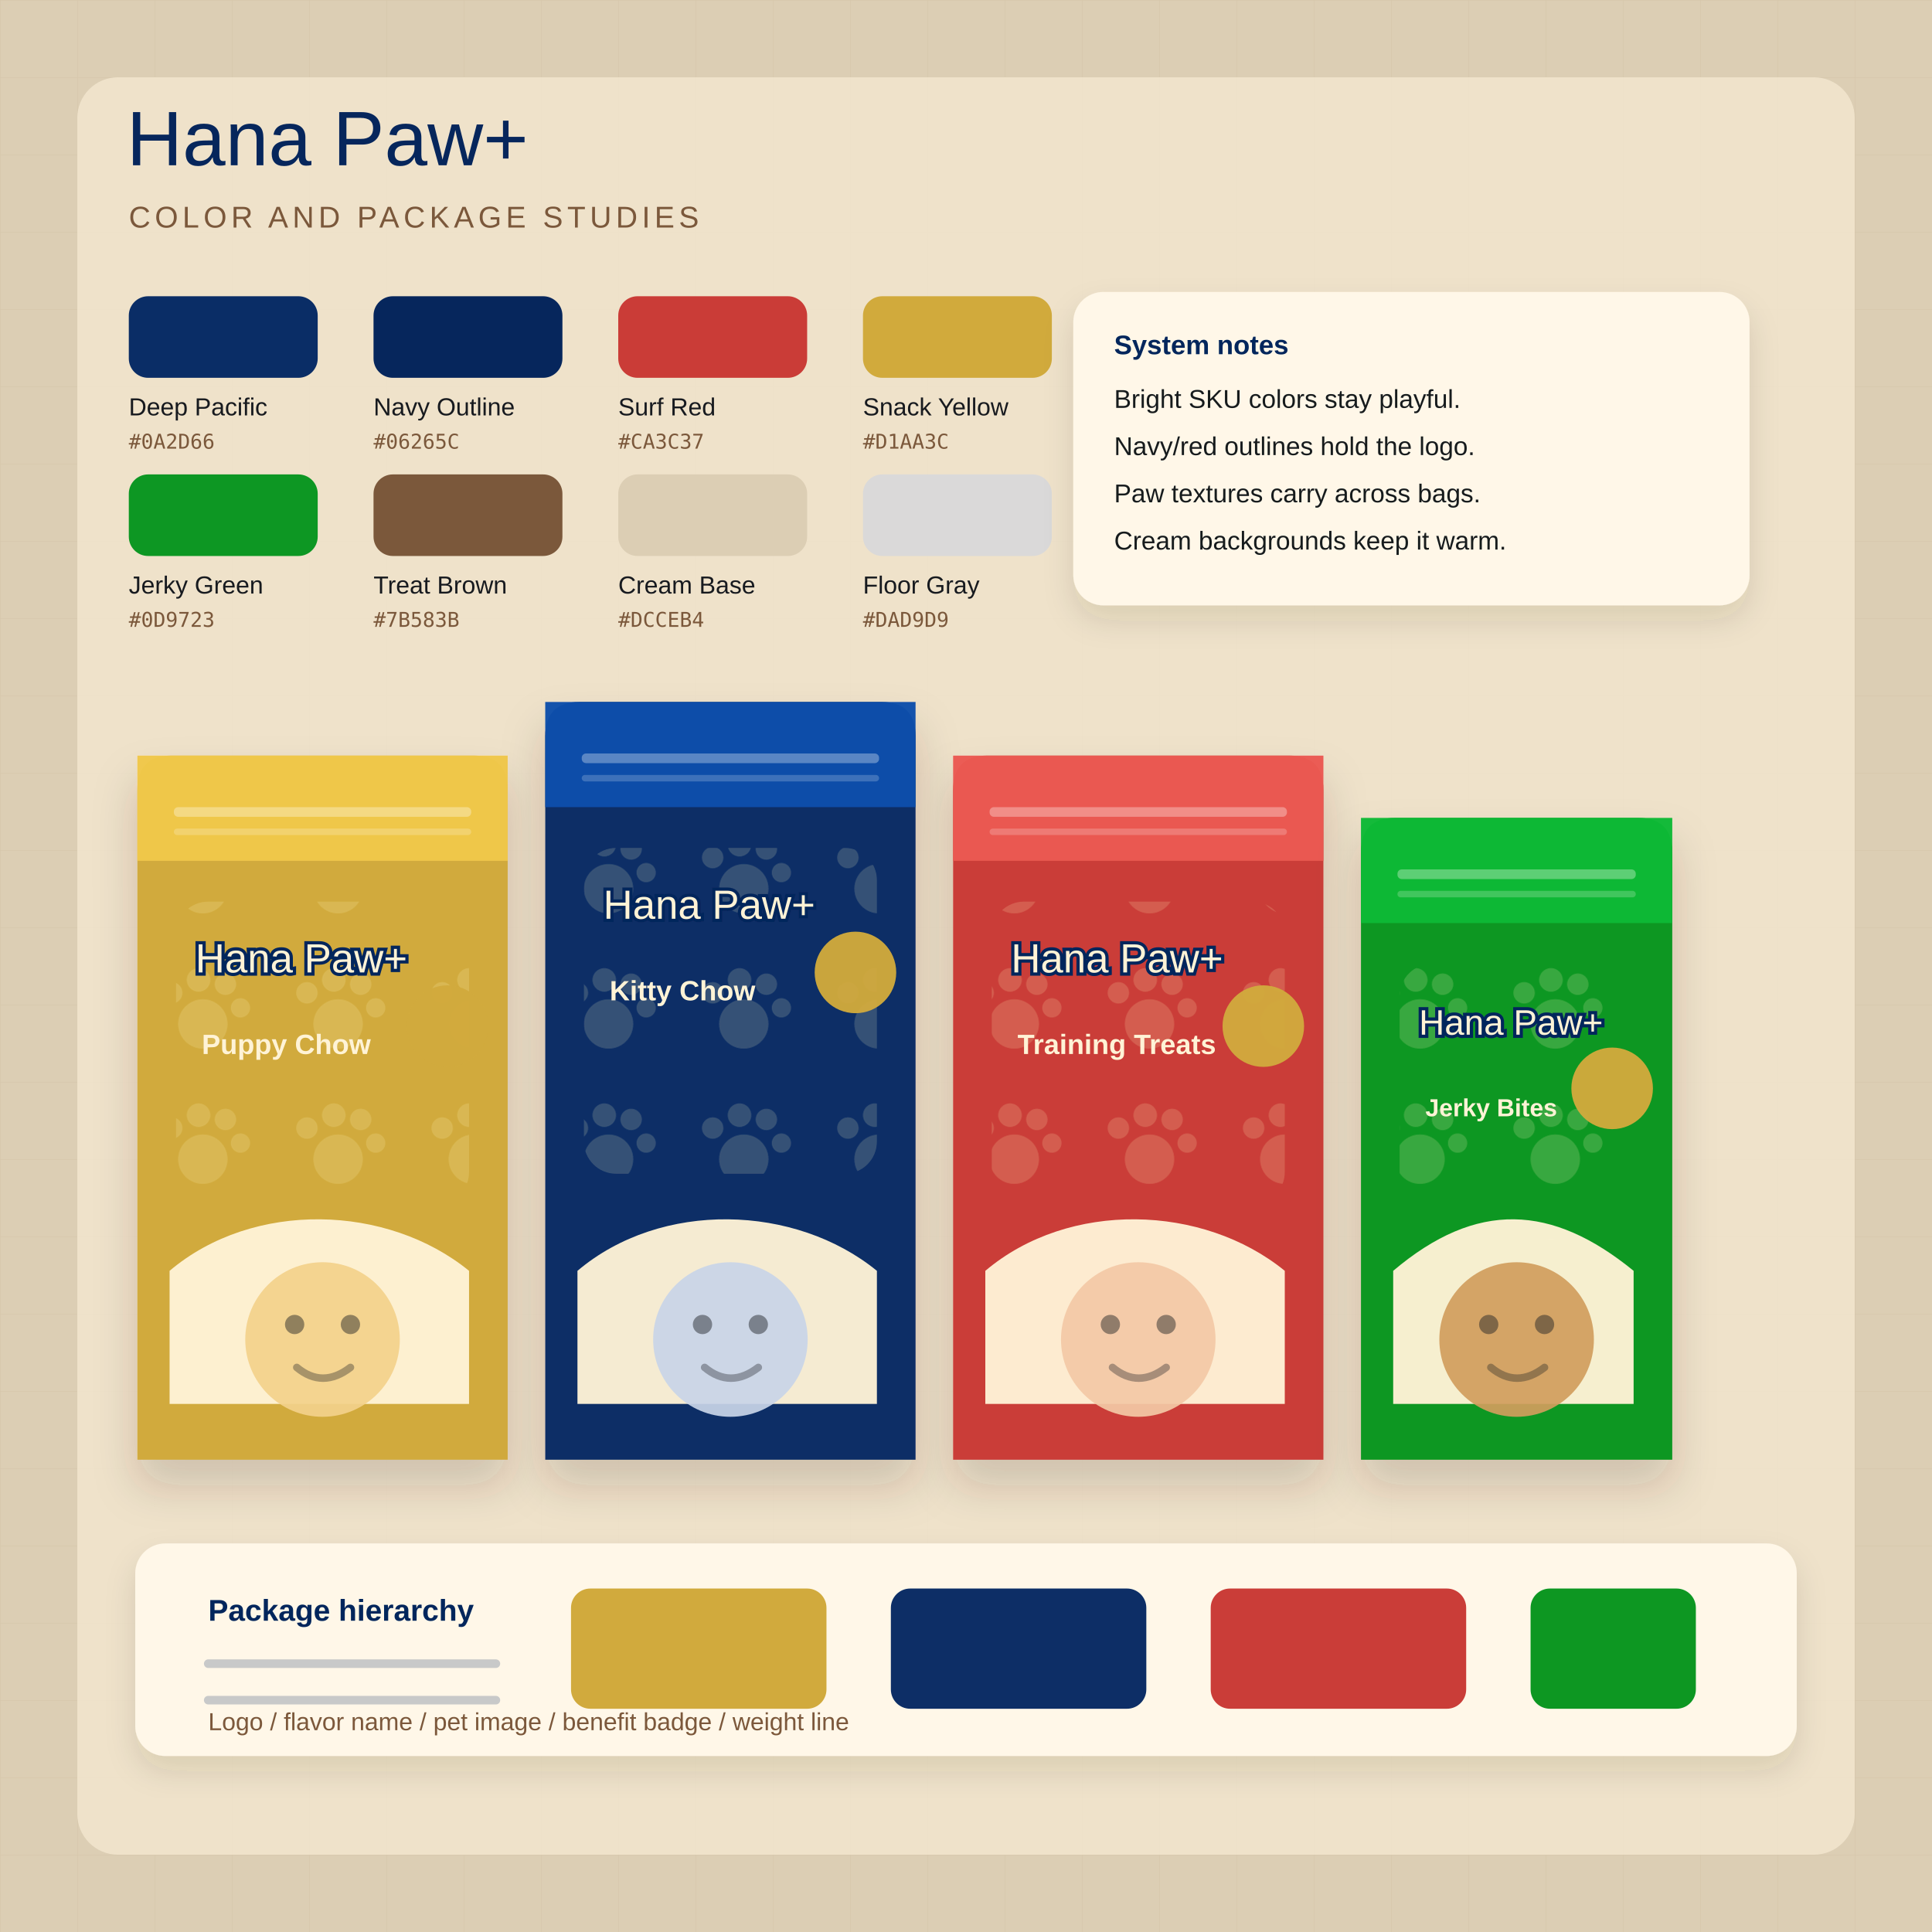
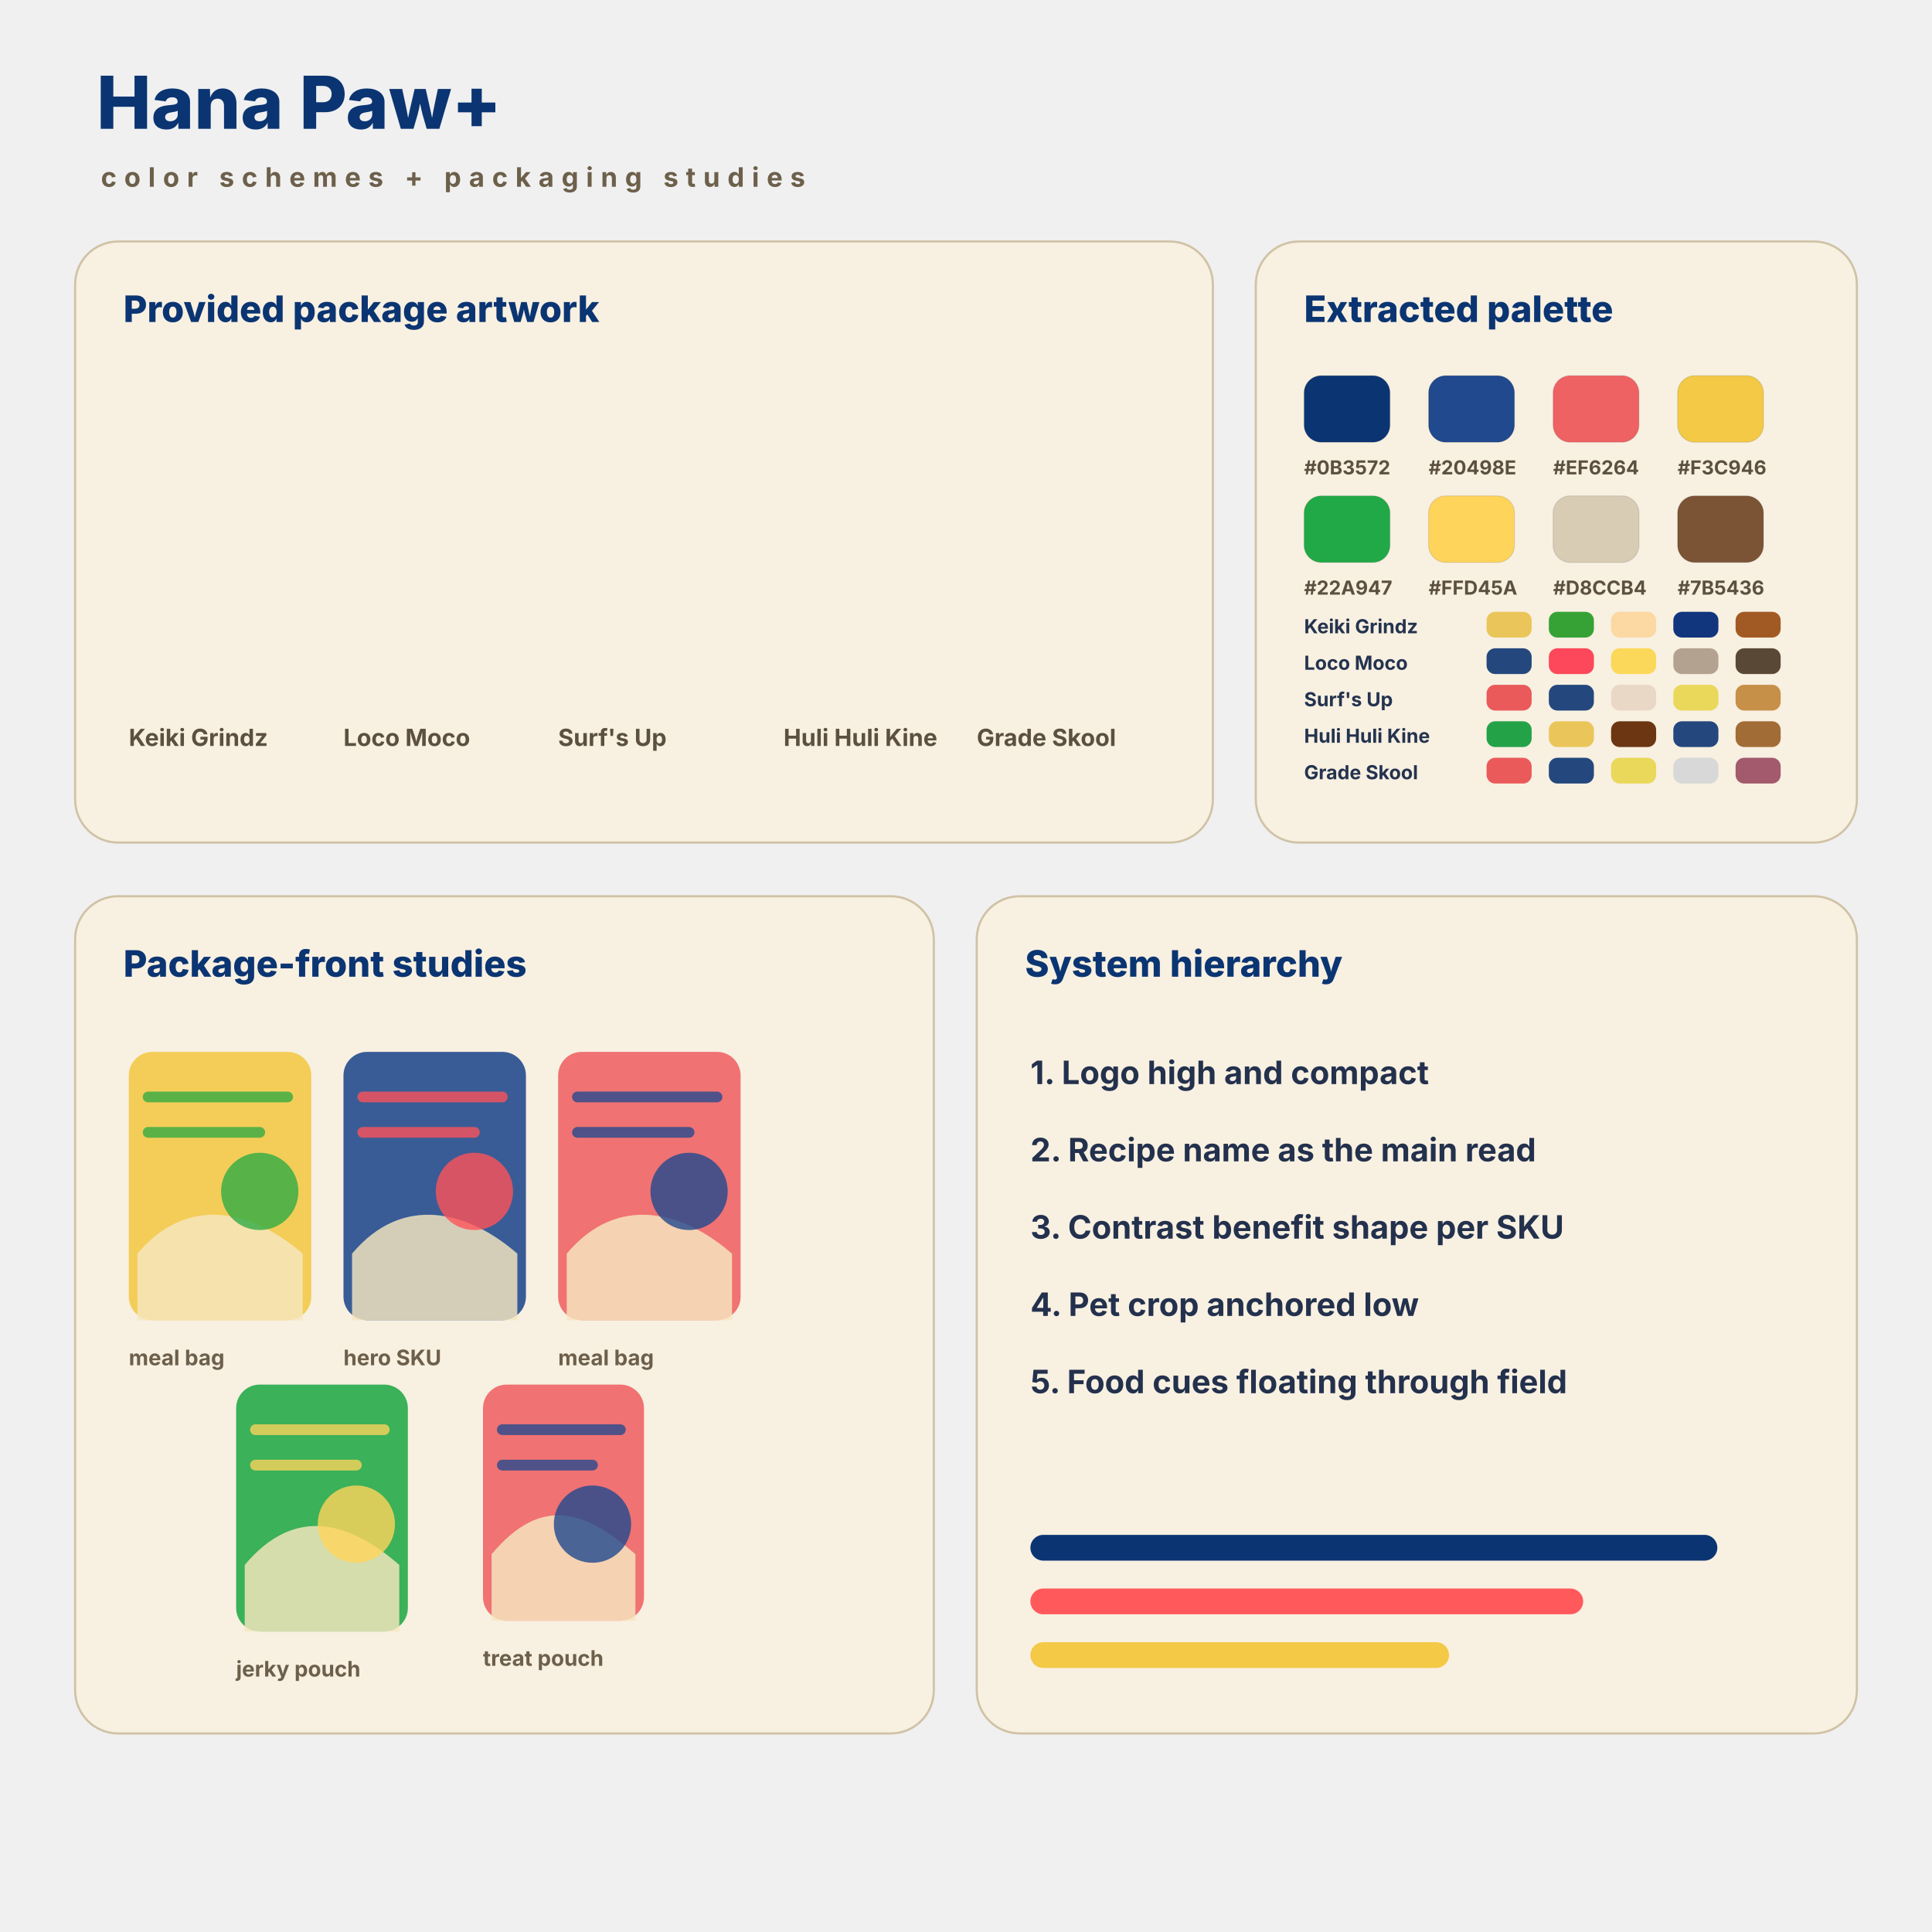
<svg xmlns="http://www.w3.org/2000/svg" width="1800" height="1800" viewBox="0 0 1800 1800">
-   <defs>
-     <filter id="softShadow" x="-20%" y="-20%" width="140%" height="150%">
-       <feDropShadow dx="0" dy="24" stdDeviation="20" flood-color="#3a2a1e" flood-opacity="0.18" />
-     </filter>
-     <filter id="paperShadow" x="-20%" y="-20%" width="140%" height="140%">
-       <feDropShadow dx="0" dy="14" stdDeviation="14" flood-color="#3a2a1e" flood-opacity="0.12" />
-     </filter>
-     <pattern id="paw-puppy" width="126" height="126" patternUnits="userSpaceOnUse">
-       <circle cx="63" cy="72" r="23" fill="#FFF6BD" opacity="0.18" />
-       <circle cx="34" cy="43" r="10" fill="#FFF6BD" opacity="0.18" />
-       <circle cx="59" cy="31" r="11" fill="#FFF6BD" opacity="0.18" />
-       <circle cx="84" cy="35" r="10" fill="#FFF6BD" opacity="0.18" />
-       <circle cx="98" cy="57" r="9" fill="#FFF6BD" opacity="0.18" />
-     </pattern>
-     <pattern id="paw-kitty" width="126" height="126" patternUnits="userSpaceOnUse">
-       <circle cx="63" cy="72" r="23" fill="#FFF6BD" opacity="0.18" />
-       <circle cx="34" cy="43" r="10" fill="#FFF6BD" opacity="0.18" />
-       <circle cx="59" cy="31" r="11" fill="#FFF6BD" opacity="0.18" />
-       <circle cx="84" cy="35" r="10" fill="#FFF6BD" opacity="0.18" />
-       <circle cx="98" cy="57" r="9" fill="#FFF6BD" opacity="0.18" />
-     </pattern>
-     <pattern id="paw-treats" width="126" height="126" patternUnits="userSpaceOnUse">
-       <circle cx="63" cy="72" r="23" fill="#FFF6BD" opacity="0.18" />
-       <circle cx="34" cy="43" r="10" fill="#FFF6BD" opacity="0.18" />
-       <circle cx="59" cy="31" r="11" fill="#FFF6BD" opacity="0.18" />
-       <circle cx="84" cy="35" r="10" fill="#FFF6BD" opacity="0.18" />
-       <circle cx="98" cy="57" r="9" fill="#FFF6BD" opacity="0.18" />
-     </pattern>
-     <pattern id="paw-jerky" width="126" height="126" patternUnits="userSpaceOnUse">
-       <circle cx="63" cy="72" r="23" fill="#FFF6BD" opacity="0.18" />
-       <circle cx="34" cy="43" r="10" fill="#FFF6BD" opacity="0.18" />
-       <circle cx="59" cy="31" r="11" fill="#FFF6BD" opacity="0.18" />
-       <circle cx="84" cy="35" r="10" fill="#FFF6BD" opacity="0.18" />
-       <circle cx="98" cy="57" r="9" fill="#FFF6BD" opacity="0.18" />
-     </pattern>
-     <pattern id="grid" width="72" height="72" patternUnits="userSpaceOnUse">
-       <path d="M72 0H0V72" fill="none" stroke="#bda986" stroke-width="1" opacity="0.18" />
-     </pattern>
-   </defs>
-   <rect width="1800" height="1800" fill="#DCCEB4" />
-   <rect width="1800" height="1800" fill="url(#grid)" />
-   <rect x="72" y="72" width="1656" height="1656" rx="38" fill="#F3E7D0" opacity="0.82" />
-   <text x="118" y="154" font-family="Arial Black, Arial, sans-serif" font-size="72" fill="#06265C">Hana Paw+</text>
-   <text x="120" y="212" font-family="Arial, sans-serif" font-size="28" letter-spacing="4" fill="#7B583B">COLOR AND PACKAGE STUDIES</text>
-   <g transform="translate(120 276)">
-     <g transform="translate(0 0)">
-       <rect width="176" height="76" rx="18" fill="#0A2D66" />
-       <text x="0" y="111" font-family="Arial, sans-serif" font-size="23" fill="#171A1F">Deep Pacific</text>
-       <text x="0" y="142" font-family="IBM Plex Mono, Menlo, monospace" font-size="19" fill="#7B583B">#0A2D66</text>
-     </g>
-     <g transform="translate(228 0)">
-       <rect width="176" height="76" rx="18" fill="#06265C" />
-       <text x="0" y="111" font-family="Arial, sans-serif" font-size="23" fill="#171A1F">Navy Outline</text>
-       <text x="0" y="142" font-family="IBM Plex Mono, Menlo, monospace" font-size="19" fill="#7B583B">#06265C</text>
-     </g>
-     <g transform="translate(456 0)">
-       <rect width="176" height="76" rx="18" fill="#CA3C37" />
-       <text x="0" y="111" font-family="Arial, sans-serif" font-size="23" fill="#171A1F">Surf Red</text>
-       <text x="0" y="142" font-family="IBM Plex Mono, Menlo, monospace" font-size="19" fill="#7B583B">#CA3C37</text>
-     </g>
-     <g transform="translate(684 0)">
-       <rect width="176" height="76" rx="18" fill="#D1AA3C" />
-       <text x="0" y="111" font-family="Arial, sans-serif" font-size="23" fill="#171A1F">Snack Yellow</text>
-       <text x="0" y="142" font-family="IBM Plex Mono, Menlo, monospace" font-size="19" fill="#7B583B">#D1AA3C</text>
-     </g>
-     <g transform="translate(0 166)">
-       <rect width="176" height="76" rx="18" fill="#0D9723" />
-       <text x="0" y="111" font-family="Arial, sans-serif" font-size="23" fill="#171A1F">Jerky Green</text>
-       <text x="0" y="142" font-family="IBM Plex Mono, Menlo, monospace" font-size="19" fill="#7B583B">#0D9723</text>
-     </g>
-     <g transform="translate(228 166)">
-       <rect width="176" height="76" rx="18" fill="#7B583B" />
-       <text x="0" y="111" font-family="Arial, sans-serif" font-size="23" fill="#171A1F">Treat Brown</text>
-       <text x="0" y="142" font-family="IBM Plex Mono, Menlo, monospace" font-size="19" fill="#7B583B">#7B583B</text>
-     </g>
-     <g transform="translate(456 166)">
-       <rect width="176" height="76" rx="18" fill="#DCCEB4" />
-       <text x="0" y="111" font-family="Arial, sans-serif" font-size="23" fill="#171A1F">Cream Base</text>
-       <text x="0" y="142" font-family="IBM Plex Mono, Menlo, monospace" font-size="19" fill="#7B583B">#DCCEB4</text>
-     </g>
-     <g transform="translate(684 166)">
-       <rect width="176" height="76" rx="18" fill="#DAD9D9" />
-       <text x="0" y="111" font-family="Arial, sans-serif" font-size="23" fill="#171A1F">Floor Gray</text>
-       <text x="0" y="142" font-family="IBM Plex Mono, Menlo, monospace" font-size="19" fill="#7B583B">#DAD9D9</text>
-     </g>
-   </g>
-   <g transform="translate(1000 272)" filter="url(#paperShadow)">
-     <rect x="0" y="0" width="630" height="292" rx="28" fill="#FFF7E8" />
-     <text x="38" y="58" font-family="Arial, sans-serif" font-size="25" font-weight="700" fill="#06265C">System notes</text>
-     <text x="38" y="108" font-family="Arial, sans-serif" font-size="24" fill="#171A1F">Bright SKU colors stay playful.</text>
-     <text x="38" y="152" font-family="Arial, sans-serif" font-size="24" fill="#171A1F">Navy/red outlines hold the logo.</text>
-     <text x="38" y="196" font-family="Arial, sans-serif" font-size="24" fill="#171A1F">Paw textures carry across bags.</text>
-     <text x="38" y="240" font-family="Arial, sans-serif" font-size="24" fill="#171A1F">Cream backgrounds keep it warm.</text>
-   </g>
-   <g filter="url(#softShadow)">
-     <path d="M160,704 H441 Q473,704 473,736 V1360 H128 V736 Q128,704 160,704Z" fill="#D1AA3C" />
-     <rect x="128" y="704" width="345" height="98" fill="#F0C74A" opacity="0.97" />
-     <rect x="162" y="752" width="277" height="9" rx="4" fill="#fff" opacity="0.32" />
-     <rect x="162" y="772" width="277" height="6" rx="3" fill="#fff" opacity="0.20" />
-     <rect x="164" y="840" width="273" height="282.08" rx="30" fill="url(#paw-puppy)" />
-     <text x="182" y="906" font-family="Arial Black, Arial, sans-serif" font-size="38" fill="#FFF3D6" stroke="#06265C" stroke-width="6" paint-order="stroke">Hana Paw+</text>
-     <text x="188" y="982" font-family="Arial, sans-serif" font-size="26" font-weight="700" fill="#FFF3D6">Puppy Chow</text>
-     <circle cx="417" cy="956" r="38" fill="#D1AA3C" opacity="0.96" />
-     <path d="M158,1184 C236,1118 361,1122 437,1184 L437,1308 H158Z" fill="#FFF3D6" opacity="0.96" />
-     <circle cx="300.5" cy="1248" r="72" fill="#F3D18B" opacity="0.92" />
-     <circle cx="274.5" cy="1234" r="9" fill="#171A1F" opacity="0.45" />
-     <circle cx="326.5" cy="1234" r="9" fill="#171A1F" opacity="0.45" />
-     <path d="M276.5,1274 Q300.5,1294 326.5,1274" fill="none" stroke="#171A1F" stroke-width="7" stroke-linecap="round" opacity="0.35" />
-   </g>
-   <g filter="url(#softShadow)">
-     <path d="M540,654 H821 Q853,654 853,686 V1360 H508 V686 Q508,654 540,654Z" fill="#0A2D66" />
-     <rect x="508" y="654" width="345" height="98" fill="#0D4FAB" opacity="0.97" />
-     <rect x="542" y="702" width="277" height="9" rx="4" fill="#fff" opacity="0.32" />
-     <rect x="542" y="722" width="277" height="6" rx="3" fill="#fff" opacity="0.20" />
-     <rect x="544" y="790" width="273" height="303.58" rx="30" fill="url(#paw-kitty)" />
-     <text x="562" y="856" font-family="Arial Black, Arial, sans-serif" font-size="38" fill="#FFF3D6" stroke="#06265C" stroke-width="6" paint-order="stroke">Hana Paw+</text>
-     <text x="568" y="932" font-family="Arial, sans-serif" font-size="26" font-weight="700" fill="#FFF3D6">Kitty Chow</text>
-     <circle cx="797" cy="906" r="38" fill="#D1AA3C" opacity="0.96" />
-     <path d="M538,1184 C616,1118 741,1122 817,1184 L817,1308 H538Z" fill="#FFF3D6" opacity="0.96" />
-     <circle cx="680.5" cy="1248" r="72" fill="#C9D5E8" opacity="0.92" />
-     <circle cx="654.5" cy="1234" r="9" fill="#171A1F" opacity="0.45" />
-     <circle cx="706.5" cy="1234" r="9" fill="#171A1F" opacity="0.45" />
-     <path d="M656.5,1274 Q680.5,1294 706.5,1274" fill="none" stroke="#171A1F" stroke-width="7" stroke-linecap="round" opacity="0.35" />
-   </g>
-   <g filter="url(#softShadow)">
-     <path d="M920,704 H1201 Q1233,704 1233,736 V1360 H888 V736 Q888,704 920,704Z" fill="#CA3C37" />
-     <rect x="888" y="704" width="345" height="98" fill="#EA5951" opacity="0.97" />
-     <rect x="922" y="752" width="277" height="9" rx="4" fill="#fff" opacity="0.32" />
-     <rect x="922" y="772" width="277" height="6" rx="3" fill="#fff" opacity="0.20" />
-     <rect x="924" y="840" width="273" height="282.08" rx="30" fill="url(#paw-treats)" />
-     <text x="942" y="906" font-family="Arial Black, Arial, sans-serif" font-size="38" fill="#FFF3D6" stroke="#06265C" stroke-width="6" paint-order="stroke">Hana Paw+</text>
-     <text x="948" y="982" font-family="Arial, sans-serif" font-size="26" font-weight="700" fill="#FFF3D6">Training Treats</text>
-     <circle cx="1177" cy="956" r="38" fill="#D1AA3C" opacity="0.96" />
-     <path d="M918,1184 C996,1118 1121,1122 1197,1184 L1197,1308 H918Z" fill="#FFF3D6" opacity="0.96" />
-     <circle cx="1060.5" cy="1248" r="72" fill="#F3C9A6" opacity="0.92" />
-     <circle cx="1034.5" cy="1234" r="9" fill="#171A1F" opacity="0.45" />
-     <circle cx="1086.5" cy="1234" r="9" fill="#171A1F" opacity="0.45" />
-     <path d="M1036.5,1274 Q1060.5,1294 1086.5,1274" fill="none" stroke="#171A1F" stroke-width="7" stroke-linecap="round" opacity="0.35" />
-   </g>
-   <g filter="url(#softShadow)">
-     <path d="M1300,762 H1526 Q1558,762 1558,794 V1360 H1268 V794 Q1268,762 1300,762Z" fill="#0D9723" />
-     <rect x="1268" y="762" width="290" height="98" fill="#11B934" opacity="0.97" />
-     <rect x="1302" y="810" width="222" height="9" rx="4" fill="#fff" opacity="0.32" />
-     <rect x="1302" y="830" width="222" height="6" rx="3" fill="#fff" opacity="0.20" />
-     <rect x="1304" y="898" width="218" height="257.14" rx="30" fill="url(#paw-jerky)" />
-     <text x="1322" y="964" font-family="Arial Black, Arial, sans-serif" font-size="33" fill="#FFF3D6" stroke="#06265C" stroke-width="6" paint-order="stroke">Hana Paw+</text>
-     <text x="1328" y="1040" font-family="Arial, sans-serif" font-size="23" font-weight="700" fill="#FFF3D6">Jerky Bites</text>
-     <circle cx="1502" cy="1014" r="38" fill="#D1AA3C" opacity="0.96" />
-     <path d="M1298,1184 C1376,1118 1446,1122 1522,1184 L1522,1308 H1298Z" fill="#FFF3D6" opacity="0.96" />
-     <circle cx="1413" cy="1248" r="72" fill="#D19D5D" opacity="0.92" />
-     <circle cx="1387" cy="1234" r="9" fill="#171A1F" opacity="0.45" />
-     <circle cx="1439" cy="1234" r="9" fill="#171A1F" opacity="0.45" />
-     <path d="M1389,1274 Q1413,1294 1439,1274" fill="none" stroke="#171A1F" stroke-width="7" stroke-linecap="round" opacity="0.35" />
-   </g>
-   <g transform="translate(126 1438)" filter="url(#paperShadow)">
-     <rect width="1548" height="198" rx="28" fill="#FFF7E8" />
-     <path d="M68 112 H336 M68 146 H336" stroke="#06265C" stroke-width="8" stroke-linecap="round" opacity="0.22" />
-     <rect x="406" y="42" width="238" height="112" rx="18" fill="#D1AA3C" />
-     <rect x="704" y="42" width="238" height="112" rx="18" fill="#0A2D66" />
-     <rect x="1002" y="42" width="238" height="112" rx="18" fill="#CA3C37" />
-     <rect x="1300" y="42" width="154" height="112" rx="18" fill="#0D9723" />
-     <text x="68" y="72" font-family="Arial, sans-serif" font-weight="700" font-size="28" fill="#06265C">Package hierarchy</text>
-     <text x="68" y="174" font-family="Arial, sans-serif" font-size="23" fill="#7B583B">Logo / flavor name / pet image / benefit badge / weight line</text>
-   </g>
+   <text x="90" y="120" font-family="Inter, Avenir Next, Helvetica, Arial, sans-serif" font-size="68" fill="#0B3572" font-weight="800">Hana Paw+</text>
+   <text x="94" y="174" font-family="Inter, Avenir Next, Helvetica, Arial, sans-serif" font-size="25" fill="#6D604B" font-weight="650" letter-spacing="7">color schemes + packaging studies</text>
+   <rect x="70" y="225" width="1060" height="560" rx="40" fill="#F8F0DF" stroke="#CDBE9F" stroke-width="2" opacity="0.92" />
+   <rect x="1170" y="225" width="560" height="560" rx="40" fill="#F8F0DF" stroke="#CDBE9F" stroke-width="2" opacity="0.92" />
+   <rect x="70" y="835" width="800" height="780" rx="40" fill="#F8F0DF" stroke="#CDBE9F" stroke-width="2" opacity="0.92" />
+   <rect x="910" y="835" width="820" height="780" rx="40" fill="#F8F0DF" stroke="#CDBE9F" stroke-width="2" opacity="0.92" />
+   <text x="115" y="300" font-family="Inter, Avenir Next, Helvetica, Arial, sans-serif" font-size="34" fill="#0B3572" font-weight="800">Provided package artwork</text>
+   <text x="1215" y="300" font-family="Inter, Avenir Next, Helvetica, Arial, sans-serif" font-size="34" fill="#0B3572" font-weight="800">Extracted palette</text>
+   <text x="115" y="910" font-family="Inter, Avenir Next, Helvetica, Arial, sans-serif" font-size="34" fill="#0B3572" font-weight="800">Package-front studies</text>
+   <text x="955" y="910" font-family="Inter, Avenir Next, Helvetica, Arial, sans-serif" font-size="34" fill="#0B3572" font-weight="800">System hierarchy</text>
+   <text x="120" y="695" font-family="Inter, Avenir Next, Helvetica, Arial, sans-serif" font-size="22" fill="#5C5140" font-weight="650">Keiki Grindz</text>
+   <text x="320" y="695" font-family="Inter, Avenir Next, Helvetica, Arial, sans-serif" font-size="22" fill="#5C5140" font-weight="650">Loco Moco</text>
+   <text x="520" y="695" font-family="Inter, Avenir Next, Helvetica, Arial, sans-serif" font-size="22" fill="#5C5140" font-weight="650">Surf's Up</text>
+   <text x="730" y="695" font-family="Inter, Avenir Next, Helvetica, Arial, sans-serif" font-size="22" fill="#5C5140" font-weight="650">Huli Huli Kine</text>
+   <text x="910" y="695" font-family="Inter, Avenir Next, Helvetica, Arial, sans-serif" font-size="22" fill="#5C5140" font-weight="650">Grade Skool</text>
+   <rect x="1215" y="350" width="80" height="62" rx="16" fill="#0B3572" stroke="rgba(0,0,0,.10)" stroke-width="1" opacity="1" />
+   <text x="1215" y="442" font-family="Inter, Avenir Next, Helvetica, Arial, sans-serif" font-size="18" fill="#5C5140" font-weight="650">#0B3572</text>
+   <rect x="1331" y="350" width="80" height="62" rx="16" fill="#20498E" stroke="rgba(0,0,0,.10)" stroke-width="1" opacity="1" />
+   <text x="1331" y="442" font-family="Inter, Avenir Next, Helvetica, Arial, sans-serif" font-size="18" fill="#5C5140" font-weight="650">#20498E</text>
+   <rect x="1447" y="350" width="80" height="62" rx="16" fill="#EF6264" stroke="rgba(0,0,0,.10)" stroke-width="1" opacity="1" />
+   <text x="1447" y="442" font-family="Inter, Avenir Next, Helvetica, Arial, sans-serif" font-size="18" fill="#5C5140" font-weight="650">#EF6264</text>
+   <rect x="1563" y="350" width="80" height="62" rx="16" fill="#F3C946" stroke="rgba(0,0,0,.10)" stroke-width="1" opacity="1" />
+   <text x="1563" y="442" font-family="Inter, Avenir Next, Helvetica, Arial, sans-serif" font-size="18" fill="#5C5140" font-weight="650">#F3C946</text>
+   <rect x="1215" y="462" width="80" height="62" rx="16" fill="#22A947" stroke="rgba(0,0,0,.10)" stroke-width="1" opacity="1" />
+   <text x="1215" y="554" font-family="Inter, Avenir Next, Helvetica, Arial, sans-serif" font-size="18" fill="#5C5140" font-weight="650">#22A947</text>
+   <rect x="1331" y="462" width="80" height="62" rx="16" fill="#FFD45A" stroke="rgba(0,0,0,.10)" stroke-width="1" opacity="1" />
+   <text x="1331" y="554" font-family="Inter, Avenir Next, Helvetica, Arial, sans-serif" font-size="18" fill="#5C5140" font-weight="650">#FFD45A</text>
+   <rect x="1447" y="462" width="80" height="62" rx="16" fill="#D8CCB4" stroke="rgba(0,0,0,.10)" stroke-width="1" opacity="1" />
+   <text x="1447" y="554" font-family="Inter, Avenir Next, Helvetica, Arial, sans-serif" font-size="18" fill="#5C5140" font-weight="650">#D8CCB4</text>
+   <rect x="1563" y="462" width="80" height="62" rx="16" fill="#7B5436" stroke="rgba(0,0,0,.10)" stroke-width="1" opacity="1" />
+   <text x="1563" y="554" font-family="Inter, Avenir Next, Helvetica, Arial, sans-serif" font-size="18" fill="#5C5140" font-weight="650">#7B5436</text>
+   <text x="1215" y="590" font-family="Inter, Avenir Next, Helvetica, Arial, sans-serif" font-size="18" fill="#24334F" font-weight="700">Keiki Grindz</text>
+   <rect x="1385" y="570" width="42" height="24" rx="8" fill="#EAC65A" stroke="none" stroke-width="0" opacity="1" />
+   <rect x="1443" y="570" width="42" height="24" rx="8" fill="#36A236" stroke="none" stroke-width="0" opacity="1" />
+   <rect x="1501" y="570" width="42" height="24" rx="8" fill="#FCD8A2" stroke="none" stroke-width="0" opacity="1" />
+   <rect x="1559" y="570" width="42" height="24" rx="8" fill="#12367E" stroke="none" stroke-width="0" opacity="1" />
+   <rect x="1617" y="570" width="42" height="24" rx="8" fill="#A25A24" stroke="none" stroke-width="0" opacity="1" />
+   <text x="1215" y="624" font-family="Inter, Avenir Next, Helvetica, Arial, sans-serif" font-size="18" fill="#24334F" font-weight="700">Loco Moco</text>
+   <rect x="1385" y="604" width="42" height="24" rx="8" fill="#24487E" stroke="none" stroke-width="0" opacity="1" />
+   <rect x="1443" y="604" width="42" height="24" rx="8" fill="#FC485A" stroke="none" stroke-width="0" opacity="1" />
+   <rect x="1501" y="604" width="42" height="24" rx="8" fill="#FCD85A" stroke="none" stroke-width="0" opacity="1" />
+   <rect x="1559" y="604" width="42" height="24" rx="8" fill="#B4A290" stroke="none" stroke-width="0" opacity="1" />
+   <rect x="1617" y="604" width="42" height="24" rx="8" fill="#5A4836" stroke="none" stroke-width="0" opacity="1" />
+   <text x="1215" y="658" font-family="Inter, Avenir Next, Helvetica, Arial, sans-serif" font-size="18" fill="#24334F" font-weight="700">Surf's Up</text>
+   <rect x="1385" y="638" width="42" height="24" rx="8" fill="#EA5A5A" stroke="none" stroke-width="0" opacity="1" />
+   <rect x="1443" y="638" width="42" height="24" rx="8" fill="#24487E" stroke="none" stroke-width="0" opacity="1" />
+   <rect x="1501" y="638" width="42" height="24" rx="8" fill="#EAD8C6" stroke="none" stroke-width="0" opacity="1" />
+   <rect x="1559" y="638" width="42" height="24" rx="8" fill="#EAD85A" stroke="none" stroke-width="0" opacity="1" />
+   <rect x="1617" y="638" width="42" height="24" rx="8" fill="#C69048" stroke="none" stroke-width="0" opacity="1" />
+   <text x="1215" y="692" font-family="Inter, Avenir Next, Helvetica, Arial, sans-serif" font-size="18" fill="#24334F" font-weight="700">Huli Huli Kine</text>
+   <rect x="1385" y="672" width="42" height="24" rx="8" fill="#24A248" stroke="none" stroke-width="0" opacity="1" />
+   <rect x="1443" y="672" width="42" height="24" rx="8" fill="#EAC65A" stroke="none" stroke-width="0" opacity="1" />
+   <rect x="1501" y="672" width="42" height="24" rx="8" fill="#6C3612" stroke="none" stroke-width="0" opacity="1" />
+   <rect x="1559" y="672" width="42" height="24" rx="8" fill="#24487E" stroke="none" stroke-width="0" opacity="1" />
+   <rect x="1617" y="672" width="42" height="24" rx="8" fill="#A26C36" stroke="none" stroke-width="0" opacity="1" />
+   <text x="1215" y="726" font-family="Inter, Avenir Next, Helvetica, Arial, sans-serif" font-size="18" fill="#24334F" font-weight="700">Grade Skool</text>
+   <rect x="1385" y="706" width="42" height="24" rx="8" fill="#EA5A5A" stroke="none" stroke-width="0" opacity="1" />
+   <rect x="1443" y="706" width="42" height="24" rx="8" fill="#24487E" stroke="none" stroke-width="0" opacity="1" />
+   <rect x="1501" y="706" width="42" height="24" rx="8" fill="#EAD85A" stroke="none" stroke-width="0" opacity="1" />
+   <rect x="1559" y="706" width="42" height="24" rx="8" fill="#D8D8D8" stroke="none" stroke-width="0" opacity="1" />
+   <rect x="1617" y="706" width="42" height="24" rx="8" fill="#A25A6C" stroke="none" stroke-width="0" opacity="1" />
+   <rect x="120" y="980" width="170" height="250" rx="22" fill="#F3C946" stroke="none" stroke-width="0" opacity="0.88" />
+   <path d="M138 1022 H268 M138 1055 H242" stroke="#2FAB43" stroke-width="10" stroke-linecap="round" opacity=".78" />
+   <path d="M128 1168 C175 1112, 236 1128, 282 1168 V1230 H128 Z" fill="#F6E7BF" opacity=".82" />
+   <circle cx="242" cy="1110" r="36" fill="#2FAB43" opacity=".80" />
+   <text x="120" y="1272" font-family="Inter, Avenir Next, Helvetica, Arial, sans-serif" font-size="20" fill="#6D604B" font-weight="650">meal bag</text>
+   <rect x="320" y="980" width="170" height="250" rx="22" fill="#20498E" stroke="none" stroke-width="0" opacity="0.88" />
+   <path d="M338 1022 H468 M338 1055 H442" stroke="#FF5257" stroke-width="10" stroke-linecap="round" opacity=".78" />
+   <path d="M328 1168 C375 1112, 436 1128, 482 1168 V1230 H328 Z" fill="#F6E7BF" opacity=".82" />
+   <circle cx="442" cy="1110" r="36" fill="#FF5257" opacity=".80" />
+   <text x="320" y="1272" font-family="Inter, Avenir Next, Helvetica, Arial, sans-serif" font-size="20" fill="#6D604B" font-weight="650">hero SKU</text>
+   <rect x="520" y="980" width="170" height="250" rx="22" fill="#EF6264" stroke="none" stroke-width="0" opacity="0.88" />
+   <path d="M538 1022 H668 M538 1055 H642" stroke="#20498E" stroke-width="10" stroke-linecap="round" opacity=".78" />
+   <path d="M528 1168 C575 1112, 636 1128, 682 1168 V1230 H528 Z" fill="#F6E7BF" opacity=".82" />
+   <circle cx="642" cy="1110" r="36" fill="#20498E" opacity=".80" />
+   <text x="520" y="1272" font-family="Inter, Avenir Next, Helvetica, Arial, sans-serif" font-size="20" fill="#6D604B" font-weight="650">meal bag</text>
+   <rect x="220" y="1290" width="160" height="230" rx="22" fill="#22A947" stroke="none" stroke-width="0" opacity="0.88" />
+   <path d="M238 1332 H358 M238 1365 H332" stroke="#FFD45A" stroke-width="10" stroke-linecap="round" opacity=".78" />
+   <path d="M228 1458 C275 1402, 326 1418, 372 1458 V1520 H228 Z" fill="#F6E7BF" opacity=".82" />
+   <circle cx="332" cy="1420" r="36" fill="#FFD45A" opacity=".80" />
+   <text x="220" y="1562" font-family="Inter, Avenir Next, Helvetica, Arial, sans-serif" font-size="20" fill="#6D604B" font-weight="650">jerky pouch</text>
+   <rect x="450" y="1290" width="150" height="220" rx="22" fill="#EF6264" stroke="none" stroke-width="0" opacity="0.88" />
+   <path d="M468 1332 H578 M468 1365 H552" stroke="#20498E" stroke-width="10" stroke-linecap="round" opacity=".78" />
+   <path d="M458 1448 C505 1392, 546 1408, 592 1448 V1510 H458 Z" fill="#F6E7BF" opacity=".82" />
+   <circle cx="552" cy="1420" r="36" fill="#20498E" opacity=".80" />
+   <text x="450" y="1552" font-family="Inter, Avenir Next, Helvetica, Arial, sans-serif" font-size="20" fill="#6D604B" font-weight="650">treat pouch</text>
+   <text x="960" y="1010" font-family="Inter, Avenir Next, Helvetica, Arial, sans-serif" font-size="30" fill="#23314D" font-weight="680">1. Logo high and compact</text>
+   <text x="960" y="1082" font-family="Inter, Avenir Next, Helvetica, Arial, sans-serif" font-size="30" fill="#23314D" font-weight="680">2. Recipe name as the main read</text>
+   <text x="960" y="1154" font-family="Inter, Avenir Next, Helvetica, Arial, sans-serif" font-size="30" fill="#23314D" font-weight="680">3. Contrast benefit shape per SKU</text>
+   <text x="960" y="1226" font-family="Inter, Avenir Next, Helvetica, Arial, sans-serif" font-size="30" fill="#23314D" font-weight="680">4. Pet crop anchored low</text>
+   <text x="960" y="1298" font-family="Inter, Avenir Next, Helvetica, Arial, sans-serif" font-size="30" fill="#23314D" font-weight="680">5. Food cues floating through field</text>
+   <rect x="960" y="1430" width="640" height="24" rx="12" fill="#0B3572" stroke="none" stroke-width="0" opacity="1" />
+   <rect x="960" y="1480" width="515" height="24" rx="12" fill="#FF595C" stroke="none" stroke-width="0" opacity="1" />
+   <rect x="960" y="1530" width="390" height="24" rx="12" fill="#F3C946" stroke="none" stroke-width="0" opacity="1" />
</svg>
